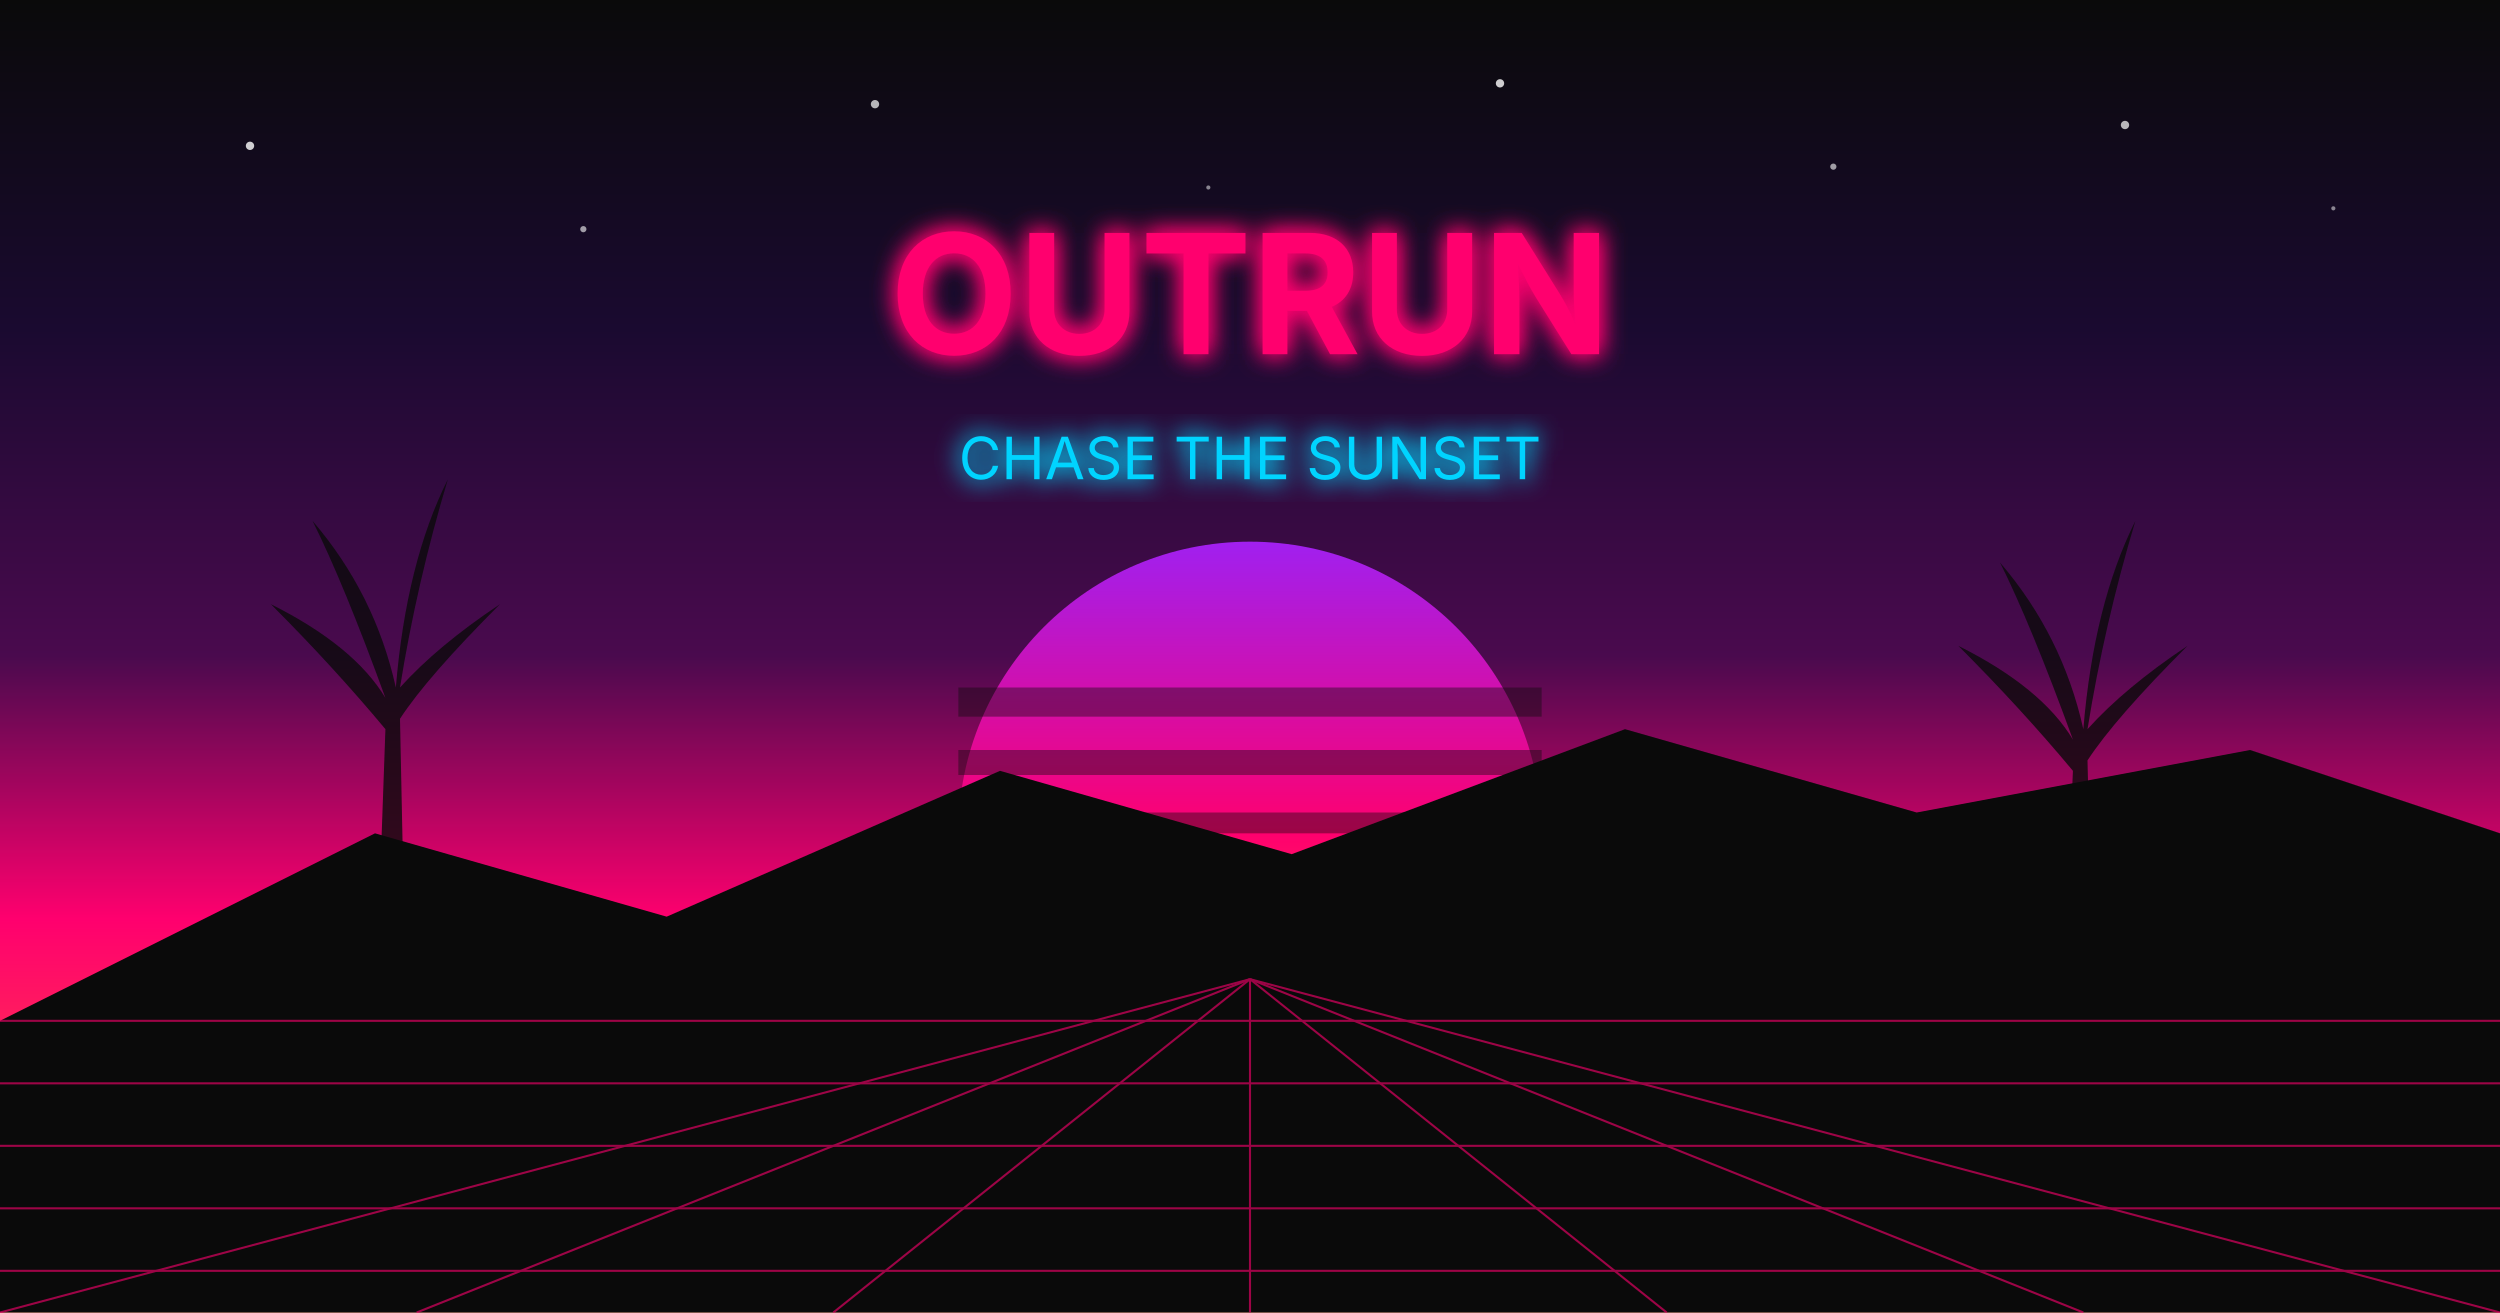
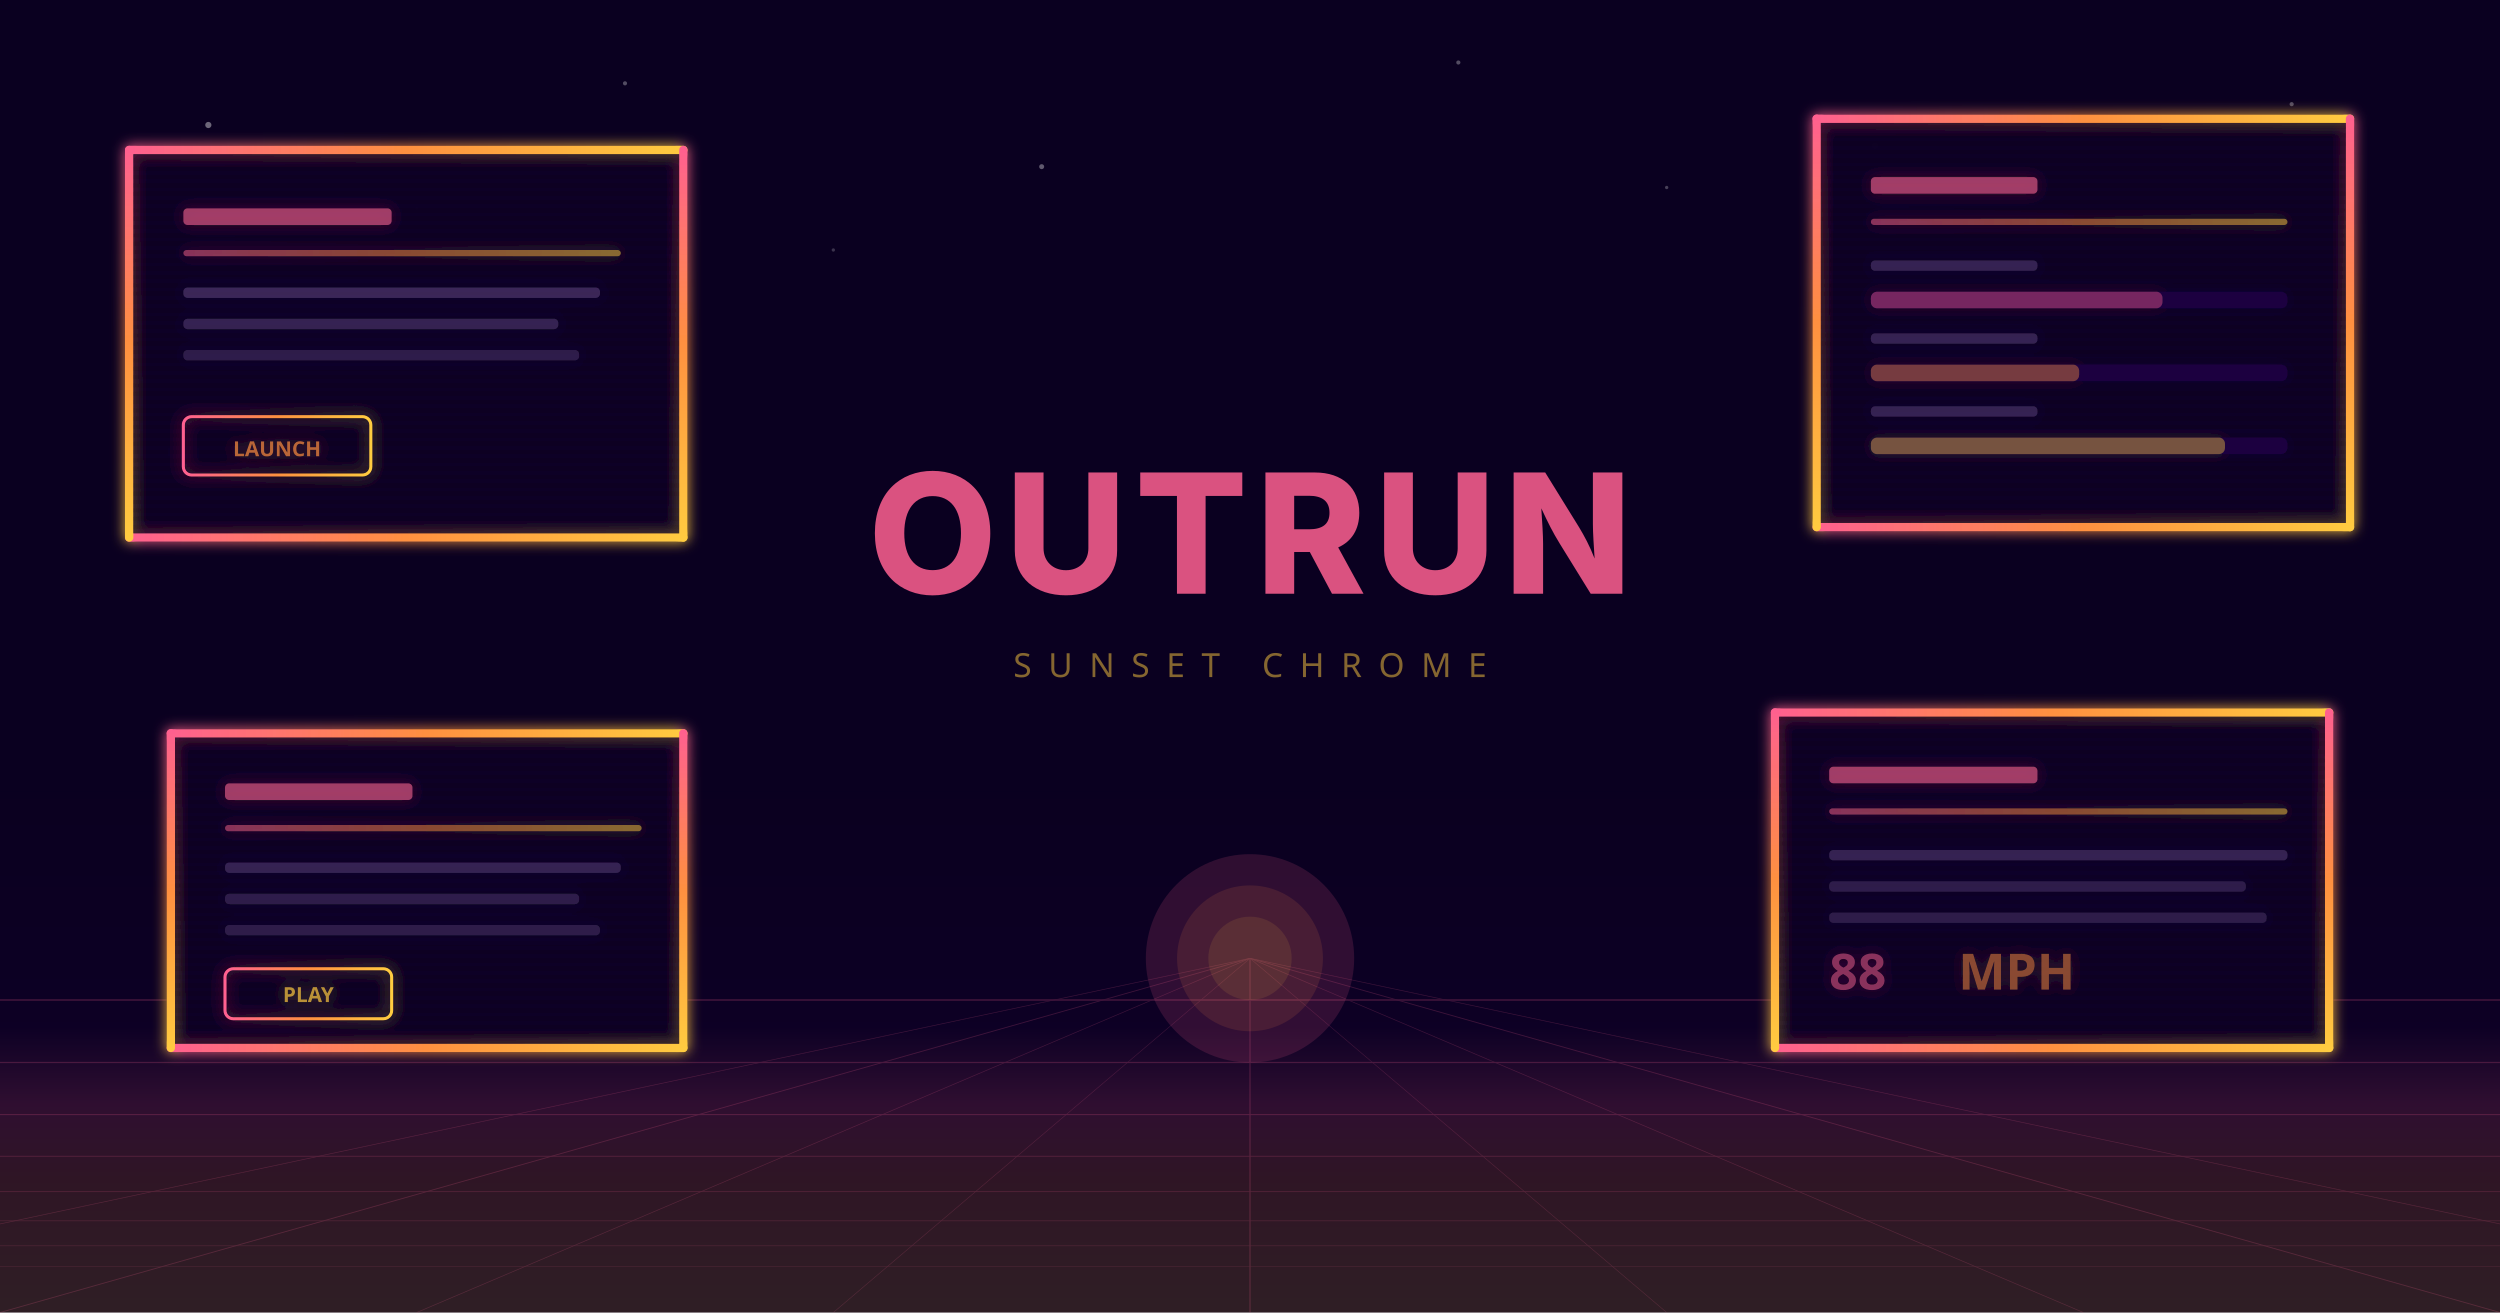
- <svg xmlns="http://www.w3.org/2000/svg" width="1200" height="630" viewBox="0 0 1200 630" fill="none">
+ <svg xmlns="http://www.w3.org/2000/svg" viewBox="0 0 1200 630">
  <defs>
-     <linearGradient id="outrunBg" x1="0" y1="0" x2="0" y2="630" gradientUnits="userSpaceOnUse">
-       <stop offset="0%" stop-color="#0a0a0a" />
-       <stop offset="25%" stop-color="#1a0a30" />
-       <stop offset="50%" stop-color="#4a0a4e" />
-       <stop offset="70%" stop-color="#ff006e" />
-       <stop offset="100%" stop-color="#ff6b35" />
-     </linearGradient>
-     <linearGradient id="outrunSun" x1="0" y1="0" x2="0" y2="1" gradientUnits="objectBoundingBox">
-       <stop offset="0%" stop-color="#a020f0" />
-       <stop offset="50%" stop-color="#ff006e" />
-       <stop offset="100%" stop-color="#ff6b35" />
-     </linearGradient>
-     <filter id="outrunGlow" x="-50%" y="-50%" width="200%" height="200%">
-       <feGaussianBlur stdDeviation="6" result="blur" />
+     <filter id="neonGlow" x="-15%" y="-15%" width="140%" height="140%">
+       <feGaussianBlur in="SourceGraphic" stdDeviation="3" result="blur" />
      <feMerge>
-         <feMergeNode in="blur" />
        <feMergeNode in="blur" />
        <feMergeNode in="SourceGraphic" />
      </feMerge>
    </filter>
+     <linearGradient id="sunsetGrad" x1="0" y1="0" x2="0" y2="1">
+       <stop offset="0%" stop-color="#0a0020" />
+       <stop offset="45%" stop-color="#1a0040" />
+       <stop offset="60%" stop-color="#ff6090" />
+       <stop offset="75%" stop-color="#ff9040" />
+       <stop offset="100%" stop-color="#ffcc40" />
+     </linearGradient>
+     <linearGradient id="chromeBorder" x1="0" y1="0" x2="0" y2="1">
+       <stop offset="0%" stop-color="#ff6090" />
+       <stop offset="50%" stop-color="#ff9040" />
+       <stop offset="100%" stop-color="#ffcc40" />
+     </linearGradient>
+     <linearGradient id="chromeBorderH" x1="0" y1="0" x2="1" y2="0">
+       <stop offset="0%" stop-color="#ff6090" />
+       <stop offset="50%" stop-color="#ff9040" />
+       <stop offset="100%" stop-color="#ffcc40" />
+     </linearGradient>
+     <pattern id="scanLines" x="0" y="0" width="4" height="4" patternUnits="userSpaceOnUse">
+       <rect width="4" height="2" fill="#000" opacity="0.08" />
+     </pattern>
  </defs>
-   <rect width="1200" height="630" fill="url(#outrunBg)" />
-   <circle cx="120" cy="70" r="2" fill="#ffffff" opacity="0.8" />
-   <circle cx="280" cy="110" r="1.5" fill="#ffffff" opacity="0.6" />
-   <circle cx="420" cy="50" r="2" fill="#ffffff" opacity="0.7" />
-   <circle cx="580" cy="90" r="1" fill="#ffffff" opacity="0.5" />
-   <circle cx="720" cy="40" r="2" fill="#ffffff" opacity="0.8" />
-   <circle cx="880" cy="80" r="1.5" fill="#ffffff" opacity="0.6" />
-   <circle cx="1020" cy="60" r="2" fill="#ffffff" opacity="0.7" />
-   <circle cx="1120" cy="100" r="1" fill="#ffffff" opacity="0.5" />
-   <circle cx="600" cy="400" r="140" fill="url(#outrunSun)" />
-   <rect x="460" y="330" width="280" height="14" fill="#0a0a0a" opacity="0.4" />
-   <rect x="460" y="360" width="280" height="12" fill="#0a0a0a" opacity="0.4" />
-   <rect x="460" y="390" width="280" height="10" fill="#0a0a0a" opacity="0.4" />
-   <rect x="460" y="420" width="280" height="8" fill="#0a0a0a" opacity="0.4" />
-   <rect x="460" y="450" width="280" height="6" fill="#0a0a0a" opacity="0.4" />
-   <g fill="#0a0a0a" opacity="0.8">
-     <path d="M180,490 L185,350 Q160,320 130,290 Q170,310 185,335 Q165,280 150,250 Q180,285 190,330 Q195,270 215,230 Q200,280 192,330 Q210,310 240,290 Q205,325 192,345 L195,490 Z" />
-     <path d="M990,490 L995,370 Q970,340 940,310 Q980,330 995,355 Q975,300 960,270 Q990,305 1000,350 Q1005,290 1025,250 Q1010,300 1002,350 Q1020,330 1050,310 Q1015,345 1002,365 L1005,490 Z" />
+   <rect width="1200" height="630" fill="#0a0020" />
+   <rect x="0" y="380" width="1200" height="250" fill="url(#sunsetGrad)" opacity="0.15" />
+   <circle cx="100" cy="60" r="1.5" fill="#fff" opacity="0.4" />
+   <circle cx="300" cy="40" r="1" fill="#fff" opacity="0.3" />
+   <circle cx="500" cy="80" r="1.2" fill="#fff" opacity="0.35" />
+   <circle cx="700" cy="30" r="1" fill="#fff" opacity="0.3" />
+   <circle cx="900" cy="70" r="1.5" fill="#fff" opacity="0.4" />
+   <circle cx="1100" cy="50" r="1" fill="#fff" opacity="0.3" />
+   <circle cx="200" cy="100" r="0.8" fill="#fff" opacity="0.25" />
+   <circle cx="800" cy="90" r="0.8" fill="#fff" opacity="0.25" />
+   <circle cx="1050" cy="110" r="1" fill="#fff" opacity="0.3" />
+   <circle cx="400" cy="120" r="0.8" fill="#fff" opacity="0.2" />
+   <g opacity="0.2">
+     <line x1="0" y1="480" x2="1200" y2="480" stroke="#ff6090" stroke-width="0.8" />
+     <line x1="0" y1="510" x2="1200" y2="510" stroke="#ff6090" stroke-width="0.6" />
+     <line x1="0" y1="535" x2="1200" y2="535" stroke="#ff6090" stroke-width="0.5" />
+     <line x1="0" y1="555" x2="1200" y2="555" stroke="#ff6090" stroke-width="0.4" />
+     <line x1="0" y1="572" x2="1200" y2="572" stroke="#ff6090" stroke-width="0.35" />
+     <line x1="0" y1="586" x2="1200" y2="586" stroke="#ff6090" stroke-width="0.3" />
+     <line x1="0" y1="598" x2="1200" y2="598" stroke="#ff6090" stroke-width="0.25" />
+     <line x1="0" y1="608" x2="1200" y2="608" stroke="#ff6090" stroke-width="0.2" />
+     <line x1="600" y1="460" x2="600" y2="630" stroke="#ff6090" stroke-width="0.6" />
+     <line x1="600" y1="460" x2="0" y2="630" stroke="#ff6090" stroke-width="0.4" />
+     <line x1="600" y1="460" x2="1200" y2="630" stroke="#ff6090" stroke-width="0.4" />
+     <line x1="600" y1="460" x2="200" y2="630" stroke="#ff6090" stroke-width="0.3" />
+     <line x1="600" y1="460" x2="1000" y2="630" stroke="#ff6090" stroke-width="0.3" />
+     <line x1="600" y1="460" x2="400" y2="630" stroke="#ff6090" stroke-width="0.25" />
+     <line x1="600" y1="460" x2="800" y2="630" stroke="#ff6090" stroke-width="0.25" />
+     <line x1="600" y1="460" x2="-200" y2="630" stroke="#ff6090" stroke-width="0.3" />
+     <line x1="600" y1="460" x2="1400" y2="630" stroke="#ff6090" stroke-width="0.3" />
  </g>
-   <polygon points="0,490 180,400 320,440 480,370 620,410 780,350 920,390 1080,360 1200,400 1200,630 0,630" fill="#0a0a0a" />
-   <g stroke="#ff006e" stroke-width="1" opacity="0.6">
-     <line x1="0" y1="490" x2="1200" y2="490" />
-     <line x1="0" y1="520" x2="1200" y2="520" />
-     <line x1="0" y1="550" x2="1200" y2="550" />
-     <line x1="0" y1="580" x2="1200" y2="580" />
-     <line x1="0" y1="610" x2="1200" y2="610" />
-     <line x1="600" y1="470" x2="600" y2="630" />
-     <line x1="600" y1="470" x2="400" y2="630" />
-     <line x1="600" y1="470" x2="200" y2="630" />
-     <line x1="600" y1="470" x2="0" y2="630" />
-     <line x1="600" y1="470" x2="800" y2="630" />
-     <line x1="600" y1="470" x2="1000" y2="630" />
-     <line x1="600" y1="470" x2="1200" y2="630" />
+   <circle cx="600" cy="460" r="50" fill="#ff6090" opacity="0.15" />
+   <circle cx="600" cy="460" r="35" fill="#ff9040" opacity="0.12" />
+   <circle cx="600" cy="460" r="20" fill="#ffcc40" opacity="0.1" />
+   <g filter="url(#neonGlow)">
+     <rect x="60" y="70" width="270" height="190" rx="6" fill="#0c0025" opacity="0.9" />
+     <rect x="60" y="70" width="270" height="4" rx="2" fill="url(#chromeBorderH)" />
+     <rect x="60" y="256" width="270" height="4" rx="2" fill="url(#chromeBorderH)" />
+     <rect x="60" y="70" width="4" height="190" rx="2" fill="url(#chromeBorder)" />
+     <rect x="326" y="70" width="4" height="190" rx="2" fill="url(#chromeBorder)" />
+     <rect x="64" y="74" width="262" height="182" fill="url(#scanLines)" />
+     <rect x="88" y="100" width="100" height="8" rx="2" fill="#ff6090" opacity="0.6" />
+     <rect x="88" y="120" width="210" height="3" rx="1.5" fill="url(#chromeBorderH)" opacity="0.5" />
+     <rect x="88" y="138" width="200" height="5" rx="2" fill="#8060a0" opacity="0.4" />
+     <rect x="88" y="153" width="180" height="5" rx="2" fill="#8060a0" opacity="0.35" />
+     <rect x="88" y="168" width="190" height="5" rx="2" fill="#8060a0" opacity="0.3" />
+     <rect x="88" y="200" width="90" height="28" rx="4" fill="none" stroke="url(#chromeBorderH)" stroke-width="1.5" />
+     <text x="133" y="219" text-anchor="middle" font-family="system-ui, sans-serif" font-size="10" fill="#ff9040" font-weight="600" opacity="0.7">LAUNCH</text>
  </g>
-   <text x="600" y="170" font-family="system-ui, -apple-system, sans-serif" font-size="80" font-weight="700" fill="#ff006e" text-anchor="middle" filter="url(#outrunGlow)">OUTRUN</text>
-   <text x="600" y="230" font-family="system-ui, -apple-system, sans-serif" font-size="28" fill="#00d4ff" text-anchor="middle" filter="url(#outrunGlow)">CHASE THE SUNSET</text>
-   <line x1="200" y1="270" x2="450" y2="270" stroke="#ff006e" stroke-width="2" filter="url(#outrunGlow)" />
-   <line x1="750" y1="270" x2="1000" y2="270" stroke="#00d4ff" stroke-width="2" filter="url(#outrunGlow)" />
+   <g filter="url(#neonGlow)">
+     <rect x="870" y="55" width="260" height="200" rx="6" fill="#0c0025" opacity="0.9" />
+     <rect x="870" y="55" width="260" height="4" rx="2" fill="url(#chromeBorderH)" />
+     <rect x="870" y="251" width="260" height="4" rx="2" fill="url(#chromeBorderH)" />
+     <rect x="870" y="55" width="4" height="200" rx="2" fill="url(#chromeBorder)" />
+     <rect x="1126" y="55" width="4" height="200" rx="2" fill="url(#chromeBorder)" />
+     <rect x="874" y="59" width="252" height="192" fill="url(#scanLines)" />
+     <rect x="898" y="85" width="80" height="8" rx="2" fill="#ff6090" opacity="0.6" />
+     <rect x="898" y="105" width="200" height="3" rx="1.5" fill="url(#chromeBorderH)" opacity="0.5" />
+     <rect x="898" y="125" width="80" height="5" rx="2" fill="#8060a0" opacity="0.35" />
+     <rect x="898" y="140" width="200" height="8" rx="3" fill="#1a0040" />
+     <rect x="898" y="140" width="140" height="8" rx="3" fill="#ff6090" opacity="0.4" />
+     <rect x="898" y="160" width="80" height="5" rx="2" fill="#8060a0" opacity="0.35" />
+     <rect x="898" y="175" width="200" height="8" rx="3" fill="#1a0040" />
+     <rect x="898" y="175" width="100" height="8" rx="3" fill="#ff9040" opacity="0.4" />
+     <rect x="898" y="195" width="80" height="5" rx="2" fill="#8060a0" opacity="0.35" />
+     <rect x="898" y="210" width="200" height="8" rx="3" fill="#1a0040" />
+     <rect x="898" y="210" width="170" height="8" rx="3" fill="#ffcc40" opacity="0.4" />
+   </g>
+   <g filter="url(#neonGlow)">
+     <rect x="80" y="350" width="250" height="155" rx="6" fill="#0c0025" opacity="0.9" />
+     <rect x="80" y="350" width="250" height="4" rx="2" fill="url(#chromeBorderH)" />
+     <rect x="80" y="501" width="250" height="4" rx="2" fill="url(#chromeBorderH)" />
+     <rect x="80" y="350" width="4" height="155" rx="2" fill="url(#chromeBorder)" />
+     <rect x="326" y="350" width="4" height="155" rx="2" fill="url(#chromeBorder)" />
+     <rect x="84" y="354" width="242" height="147" fill="url(#scanLines)" />
+     <rect x="108" y="376" width="90" height="8" rx="2" fill="#ff6090" opacity="0.6" />
+     <rect x="108" y="396" width="200" height="3" rx="1.5" fill="url(#chromeBorderH)" opacity="0.5" />
+     <rect x="108" y="414" width="190" height="5" rx="2" fill="#8060a0" opacity="0.35" />
+     <rect x="108" y="429" width="170" height="5" rx="2" fill="#8060a0" opacity="0.3" />
+     <rect x="108" y="444" width="180" height="5" rx="2" fill="#8060a0" opacity="0.28" />
+     <rect x="108" y="465" width="80" height="24" rx="4" fill="none" stroke="url(#chromeBorderH)" stroke-width="1.5" />
+     <text x="148" y="481" text-anchor="middle" font-family="system-ui, sans-serif" font-size="10" fill="#ffcc40" font-weight="600" opacity="0.7">PLAY</text>
+   </g>
+   <g filter="url(#neonGlow)">
+     <rect x="850" y="340" width="270" height="165" rx="6" fill="#0c0025" opacity="0.9" />
+     <rect x="850" y="340" width="270" height="4" rx="2" fill="url(#chromeBorderH)" />
+     <rect x="850" y="501" width="270" height="4" rx="2" fill="url(#chromeBorderH)" />
+     <rect x="850" y="340" width="4" height="165" rx="2" fill="url(#chromeBorder)" />
+     <rect x="1116" y="340" width="4" height="165" rx="2" fill="url(#chromeBorder)" />
+     <rect x="854" y="344" width="262" height="157" fill="url(#scanLines)" />
+     <rect x="878" y="368" width="100" height="8" rx="2" fill="#ff6090" opacity="0.6" />
+     <rect x="878" y="388" width="220" height="3" rx="1.5" fill="url(#chromeBorderH)" opacity="0.5" />
+     <rect x="878" y="408" width="220" height="5" rx="2" fill="#8060a0" opacity="0.35" />
+     <rect x="878" y="423" width="200" height="5" rx="2" fill="#8060a0" opacity="0.3" />
+     <rect x="878" y="438" width="210" height="5" rx="2" fill="#8060a0" opacity="0.28" />
+     <text x="878" y="475" font-family="system-ui, sans-serif" font-size="24" fill="#ff6090" font-weight="700" opacity="0.5">88</text>
+     <text x="940" y="475" font-family="system-ui, sans-serif" font-size="24" fill="#ff9040" font-weight="700" opacity="0.5">MPH</text>
+   </g>
+   <text x="600" y="285" text-anchor="middle" font-family="system-ui, -apple-system, 'Segoe UI', sans-serif" font-size="80" font-weight="800" fill="#ff6090" letter-spacing="4" opacity="0.85">OUTRUN</text>
+   <text x="600" y="325" text-anchor="middle" font-family="system-ui, sans-serif" font-size="16" font-weight="400" fill="#ffcc40" letter-spacing="8" opacity="0.5">SUNSET CHROME</text>
</svg>
